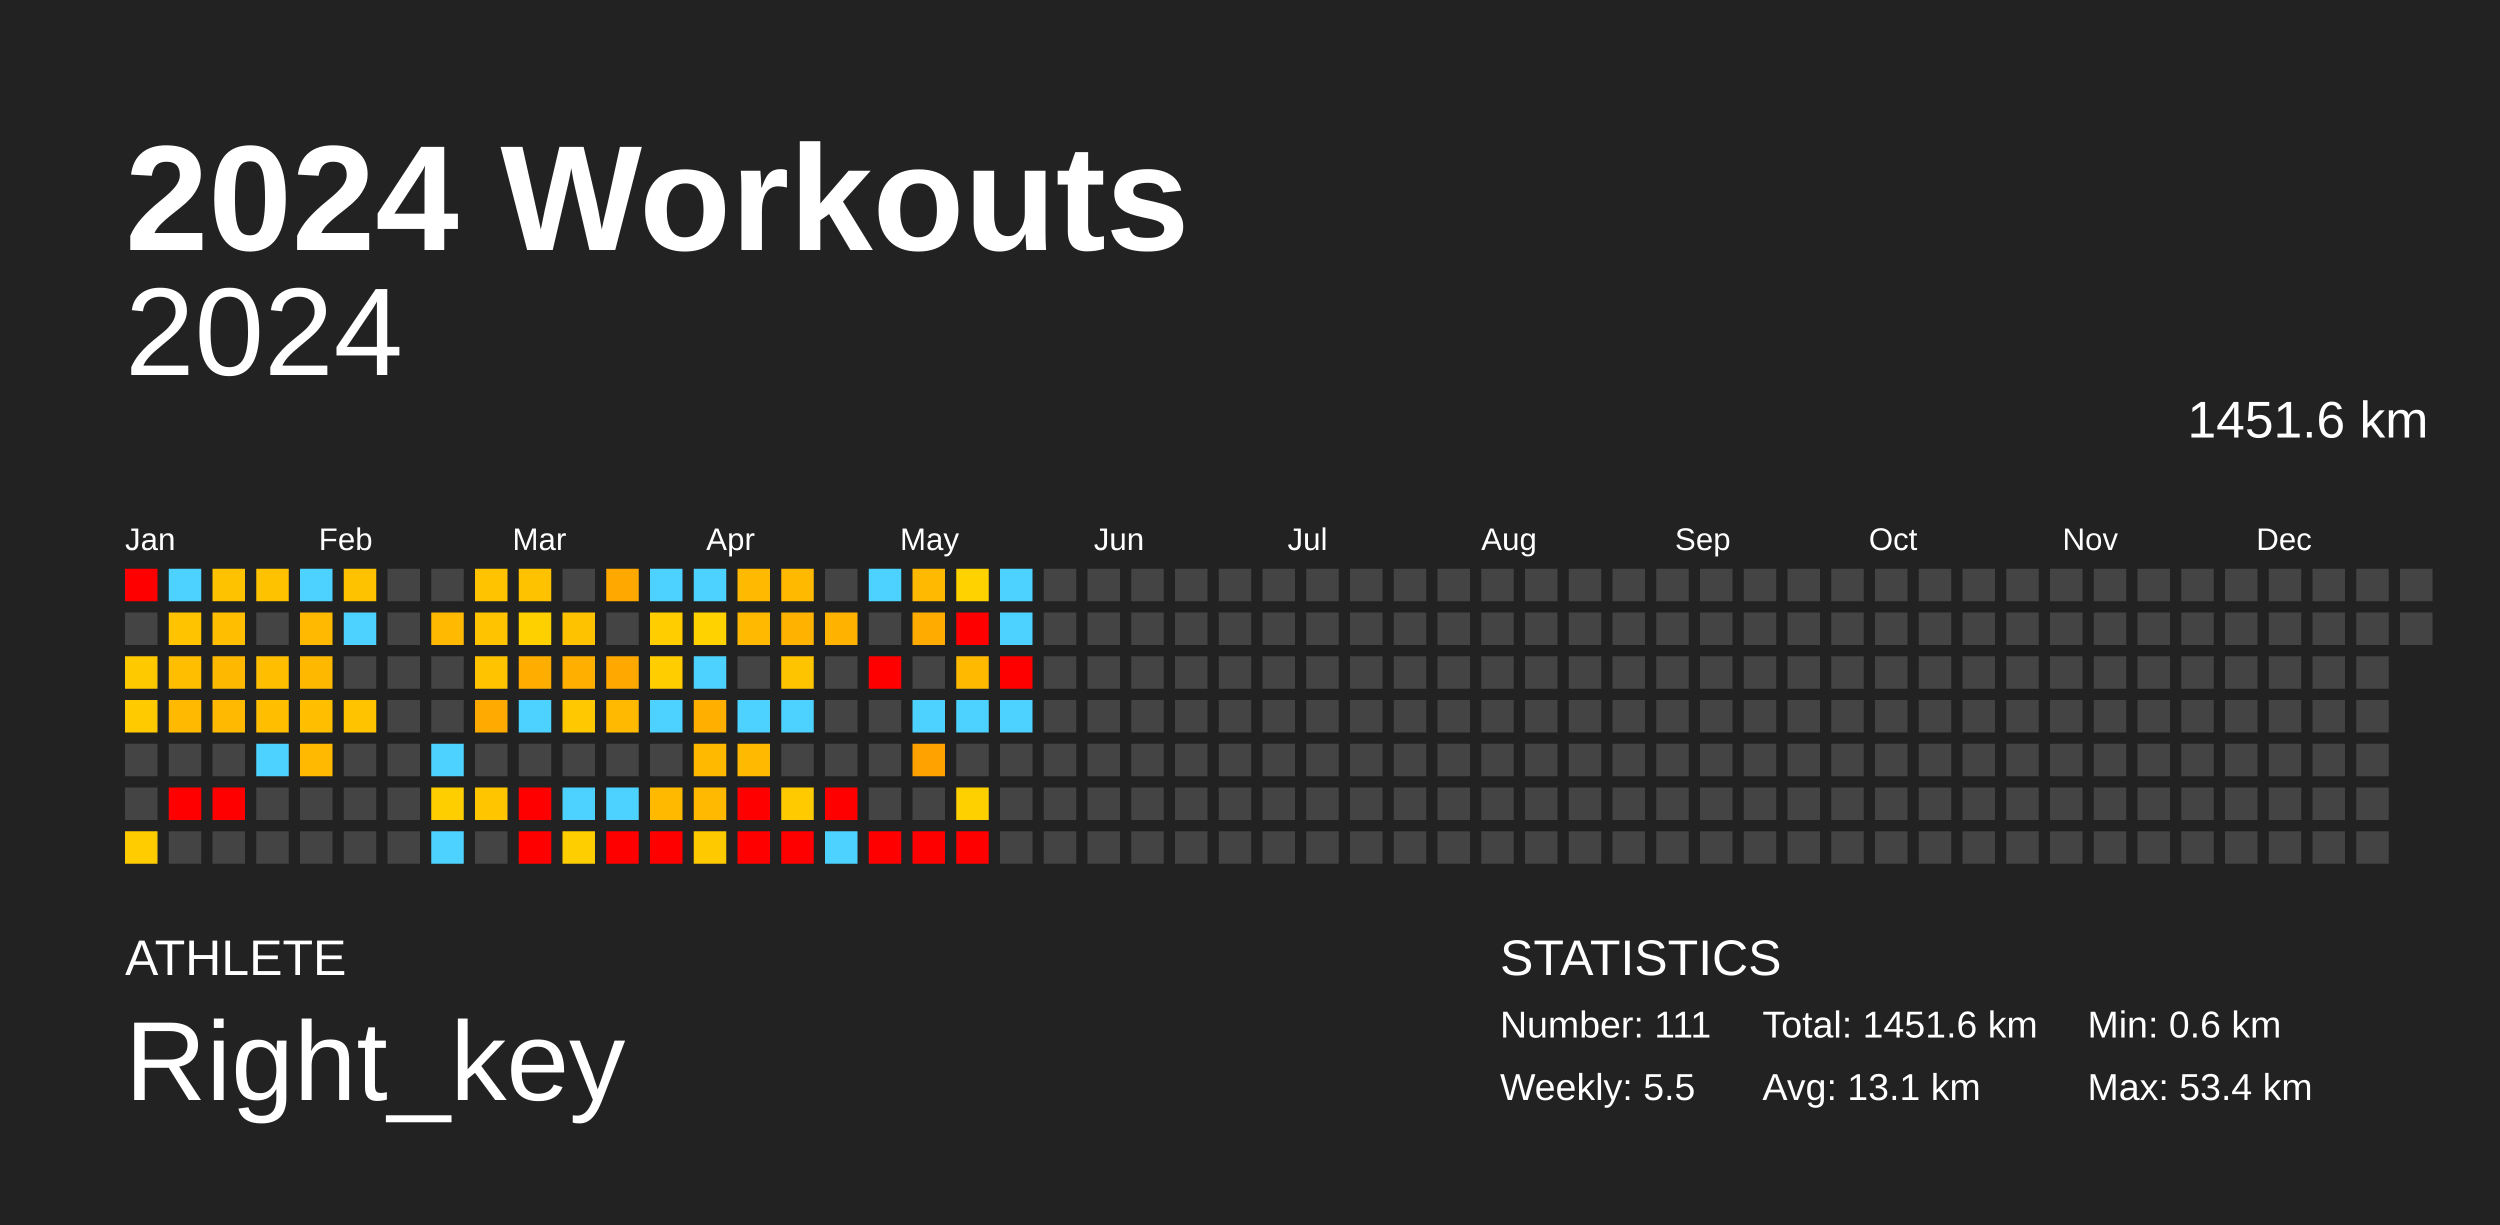
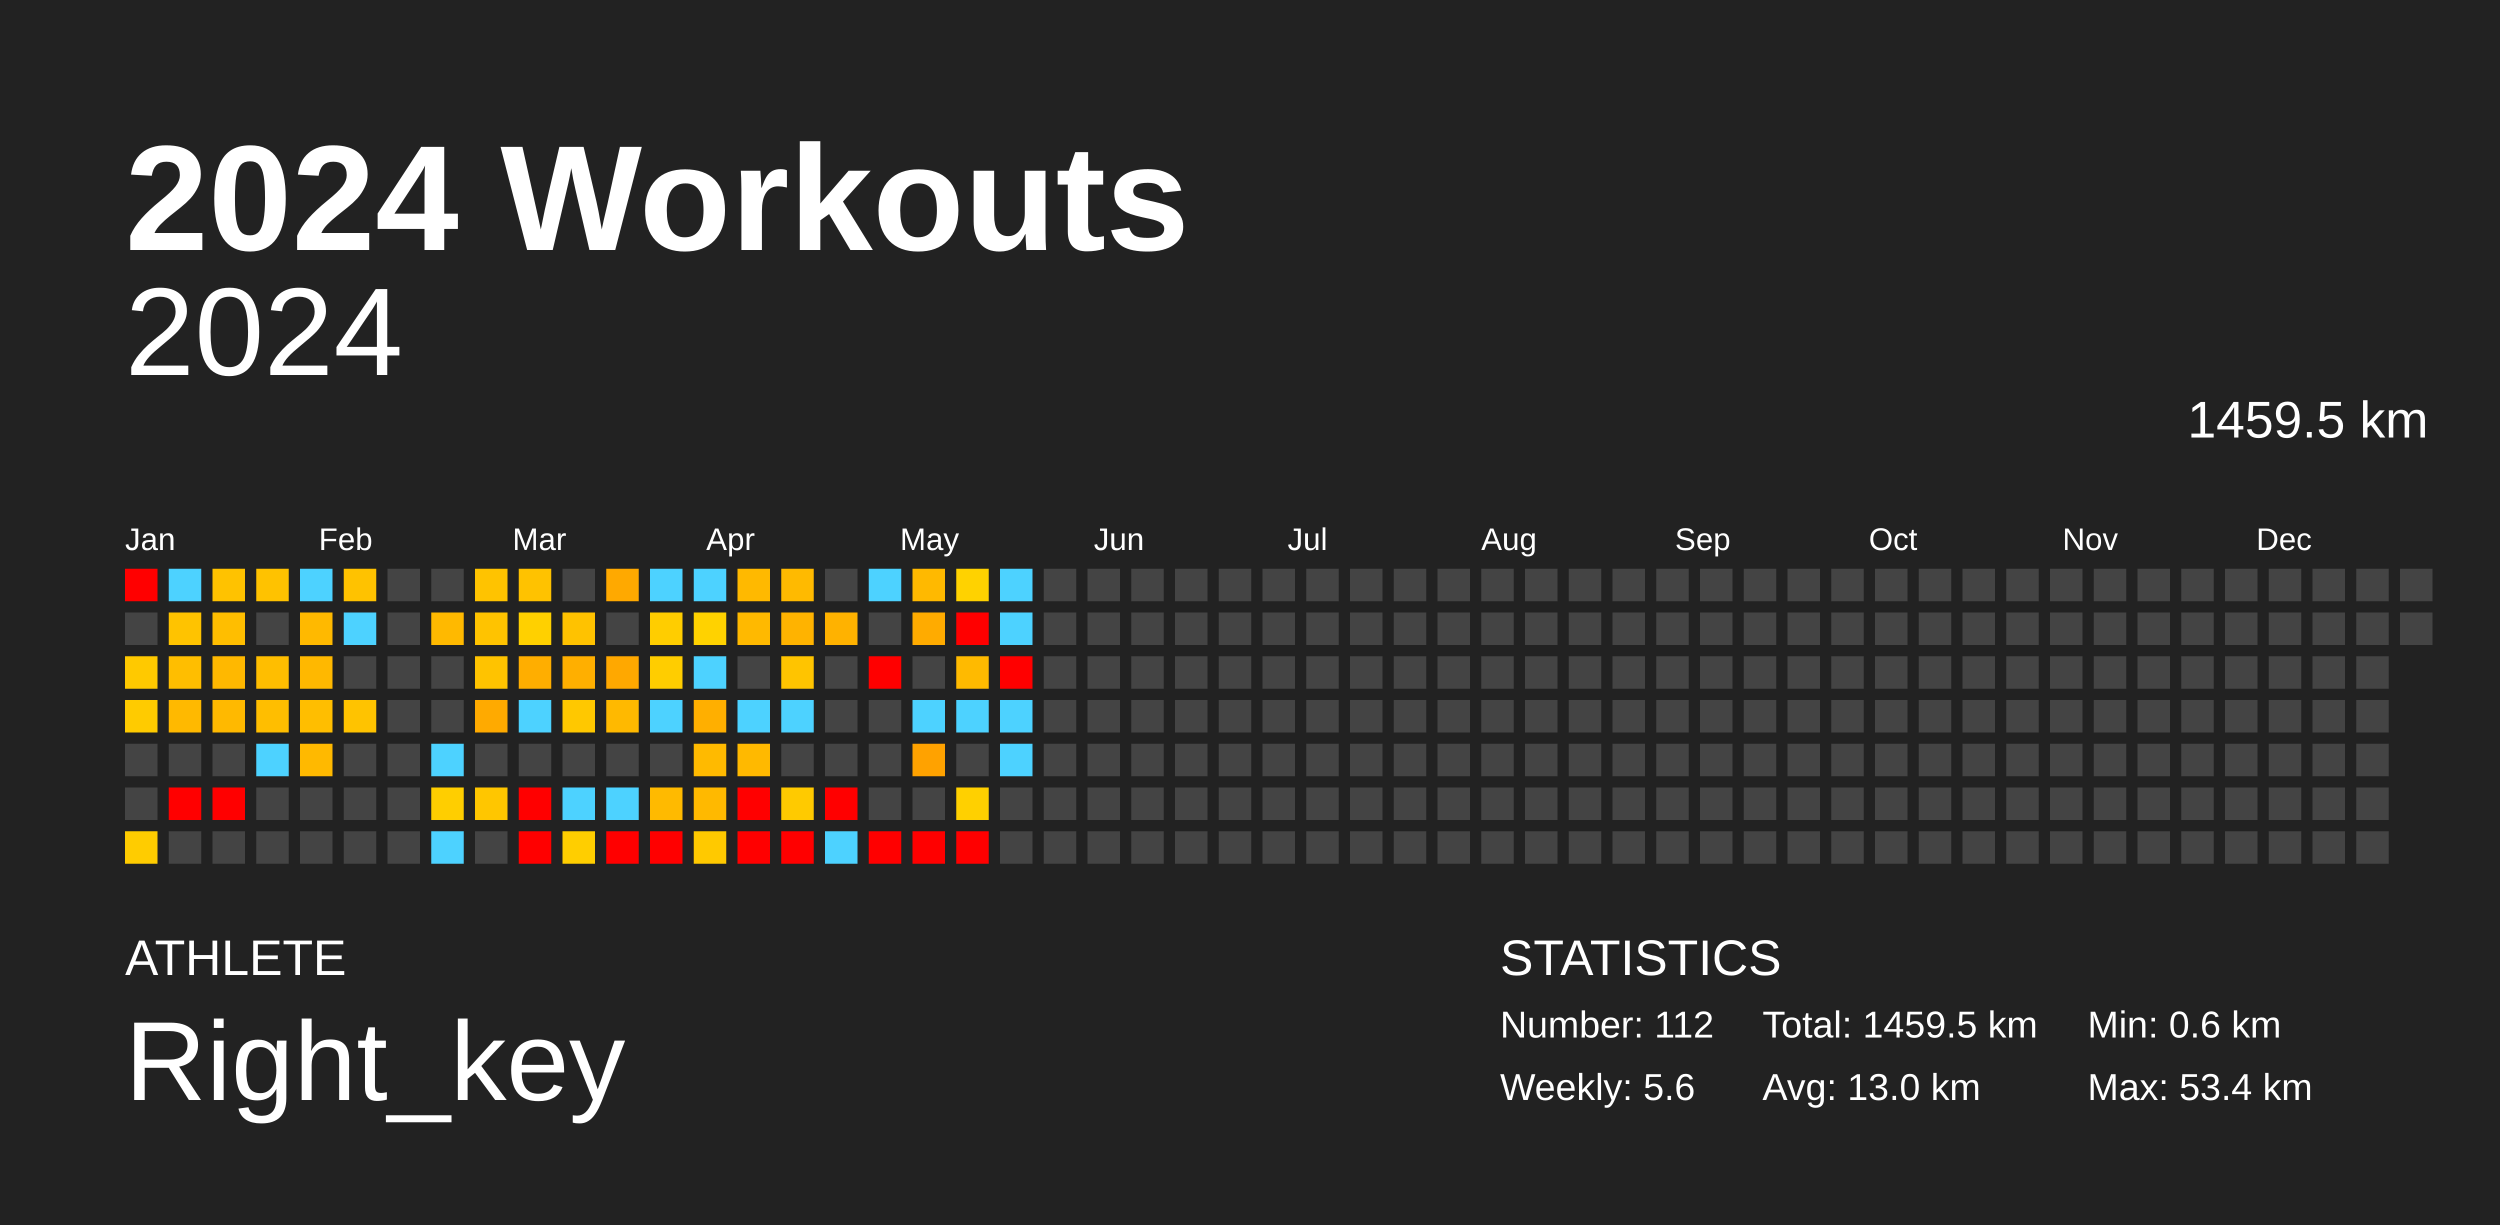
<svg xmlns="http://www.w3.org/2000/svg" baseProfile="full" height="98mm" version="1.1" viewBox="0,0,200,98" width="200mm">
  <defs />
  <rect fill="#222222" height="98" width="200" x="0" y="0" />
  <text fill="#FFFFFF" style="font-size:12px; font-family:Arial; font-weight:bold;" x="10" y="20">2024 Workouts</text>
  <text fill="#FFFFFF" style="font-size:4px; font-family:Arial" x="10" y="78">ATHLETE</text>
  <text fill="#FFFFFF" style="font-size:9px; font-family:Arial" x="10" y="88">Right_key</text>
  <text fill="#FFFFFF" style="font-size:4px; font-family:Arial" x="120" y="78">STATISTICS</text>
-   <text fill="#FFFFFF" style="font-size:3px; font-family:Arial" x="120" y="83">Number: 111</text>
-   <text fill="#FFFFFF" style="font-size:3px; font-family:Arial" x="120" y="88">Weekly: 5.5</text>
-   <text fill="#FFFFFF" style="font-size:3px; font-family:Arial" x="141" y="83">Total: 1451.6 km</text>
-   <text fill="#FFFFFF" style="font-size:3px; font-family:Arial" x="141" y="88">Avg: 13.1 km</text>
+   <text fill="#FFFFFF" style="font-size:3px; font-family:Arial" x="120" y="83">Number: 112</text>
+   <text fill="#FFFFFF" style="font-size:3px; font-family:Arial" x="120" y="88">Weekly: 5.6</text>
+   <text fill="#FFFFFF" style="font-size:3px; font-family:Arial" x="141" y="83">Total: 1459.5 km</text>
+   <text fill="#FFFFFF" style="font-size:3px; font-family:Arial" x="141" y="88">Avg: 13.0 km</text>
  <text fill="#FFFFFF" style="font-size:3px; font-family:Arial" x="167" y="83">Min: 0.6 km</text>
  <text fill="#FFFFFF" style="font-size:3px; font-family:Arial" x="167" y="88">Max: 53.4 km</text>
  <text alignment-baseline="hanging" fill="#FFFFFF" style="font-size:10.0px; font-family:Arial;" x="10" y="30">2024</text>
-   <text alignment-baseline="hanging" fill="#FFFFFF" style="font-size:4.125px; font-family:Arial;" x="175" y="35">1451.6 km</text>
+   <text alignment-baseline="hanging" fill="#FFFFFF" style="font-size:4.125px; font-family:Arial;" x="175" y="35">1459.5 km</text>
  <text fill="#FFFFFF" style="font-size:2.5px; font-family:Arial" x="10.0" y="44">Jan</text>
  <text fill="#FFFFFF" style="font-size:2.5px; font-family:Arial" x="25.5" y="44">Feb</text>
  <text fill="#FFFFFF" style="font-size:2.5px; font-family:Arial" x="41.0" y="44">Mar</text>
  <text fill="#FFFFFF" style="font-size:2.5px; font-family:Arial" x="56.5" y="44">Apr</text>
  <text fill="#FFFFFF" style="font-size:2.5px; font-family:Arial" x="72.0" y="44">May</text>
  <text fill="#FFFFFF" style="font-size:2.5px; font-family:Arial" x="87.5" y="44">Jun</text>
  <text fill="#FFFFFF" style="font-size:2.5px; font-family:Arial" x="103.0" y="44">Jul</text>
  <text fill="#FFFFFF" style="font-size:2.5px; font-family:Arial" x="118.5" y="44">Aug</text>
  <text fill="#FFFFFF" style="font-size:2.5px; font-family:Arial" x="134.0" y="44">Sep</text>
  <text fill="#FFFFFF" style="font-size:2.5px; font-family:Arial" x="149.5" y="44">Oct</text>
  <text fill="#FFFFFF" style="font-size:2.5px; font-family:Arial" x="165.0" y="44">Nov</text>
  <text fill="#FFFFFF" style="font-size:2.5px; font-family:Arial" x="180.5" y="44">Dec</text>
  <rect fill="red" height="2.6" width="2.6" x="10.0" y="45.5" />
  <rect fill="#444444" height="2.6" width="2.6" x="10.0" y="49.0" />
  <rect fill="#ffc900" height="2.6" width="2.6" x="10.0" y="52.5" />
  <rect fill="#ffcb00" height="2.6" width="2.6" x="10.0" y="56.0" />
  <rect fill="#444444" height="2.6" width="2.6" x="10.0" y="59.5" />
  <rect fill="#444444" height="2.6" width="2.6" x="10.0" y="63.0" />
  <rect fill="#ffcc00" height="2.6" width="2.6" x="10.0" y="66.5" />
  <rect fill="#4dd2ff" height="2.6" width="2.6" x="13.5" y="45.5" />
  <rect fill="#ffc300" height="2.6" width="2.6" x="13.5" y="49.0" />
  <rect fill="#ffbe00" height="2.6" width="2.6" x="13.5" y="52.5" />
  <rect fill="#ffb900" height="2.6" width="2.6" x="13.5" y="56.0" />
  <rect fill="#444444" height="2.6" width="2.6" x="13.5" y="59.5" />
  <rect fill="red" height="2.6" width="2.6" x="13.5" y="63.0" />
  <rect fill="#444444" height="2.6" width="2.6" x="13.5" y="66.5" />
  <rect fill="#ffc200" height="2.6" width="2.6" x="17.0" y="45.5" />
  <rect fill="#ffbe00" height="2.6" width="2.6" x="17.0" y="49.0" />
  <rect fill="#ffb800" height="2.6" width="2.6" x="17.0" y="52.5" />
  <rect fill="#ffb900" height="2.6" width="2.6" x="17.0" y="56.0" />
  <rect fill="#444444" height="2.6" width="2.6" x="17.0" y="59.5" />
  <rect fill="red" height="2.6" width="2.6" x="17.0" y="63.0" />
  <rect fill="#444444" height="2.6" width="2.6" x="17.0" y="66.5" />
  <rect fill="#ffc200" height="2.6" width="2.6" x="20.5" y="45.5" />
  <rect fill="#444444" height="2.6" width="2.6" x="20.5" y="49.0" />
  <rect fill="#ffbe00" height="2.6" width="2.6" x="20.5" y="52.5" />
  <rect fill="#ffbe00" height="2.6" width="2.6" x="20.5" y="56.0" />
  <rect fill="#4dd2ff" height="2.6" width="2.6" x="20.5" y="59.5" />
  <rect fill="#444444" height="2.6" width="2.6" x="20.5" y="63.0" />
  <rect fill="#444444" height="2.6" width="2.6" x="20.5" y="66.5" />
  <rect fill="#4dd2ff" height="2.6" width="2.6" x="24.0" y="45.5" />
  <rect fill="#ffb900" height="2.6" width="2.6" x="24.0" y="49.0" />
  <rect fill="#ffb800" height="2.6" width="2.6" x="24.0" y="52.5" />
  <rect fill="#ffbe00" height="2.6" width="2.6" x="24.0" y="56.0" />
  <rect fill="#ffb900" height="2.6" width="2.6" x="24.0" y="59.5" />
  <rect fill="#444444" height="2.6" width="2.6" x="24.0" y="63.0" />
  <rect fill="#444444" height="2.6" width="2.6" x="24.0" y="66.5" />
  <rect fill="#ffc200" height="2.6" width="2.6" x="27.5" y="45.5" />
  <rect fill="#4dd2ff" height="2.6" width="2.6" x="27.5" y="49.0" />
  <rect fill="#444444" height="2.6" width="2.6" x="27.5" y="52.5" />
  <rect fill="#ffc300" height="2.6" width="2.6" x="27.5" y="56.0" />
  <rect fill="#444444" height="2.6" width="2.6" x="27.5" y="59.5" />
  <rect fill="#444444" height="2.6" width="2.6" x="27.5" y="63.0" />
  <rect fill="#444444" height="2.6" width="2.6" x="27.5" y="66.5" />
  <rect fill="#444444" height="2.6" width="2.6" x="31.0" y="45.5" />
  <rect fill="#444444" height="2.6" width="2.6" x="31.0" y="49.0" />
  <rect fill="#444444" height="2.6" width="2.6" x="31.0" y="52.5" />
  <rect fill="#444444" height="2.6" width="2.6" x="31.0" y="56.0" />
  <rect fill="#444444" height="2.6" width="2.6" x="31.0" y="59.5" />
  <rect fill="#444444" height="2.6" width="2.6" x="31.0" y="63.0" />
  <rect fill="#444444" height="2.6" width="2.6" x="31.0" y="66.5" />
  <rect fill="#444444" height="2.6" width="2.6" x="34.5" y="45.5" />
  <rect fill="#ffb900" height="2.6" width="2.6" x="34.5" y="49.0" />
  <rect fill="#444444" height="2.6" width="2.6" x="34.5" y="52.5" />
  <rect fill="#444444" height="2.6" width="2.6" x="34.5" y="56.0" />
  <rect fill="#4dd2ff" height="2.6" width="2.6" x="34.5" y="59.5" />
  <rect fill="#ffce00" height="2.6" width="2.6" x="34.5" y="63.0" />
  <rect fill="#4dd2ff" height="2.6" width="2.6" x="34.5" y="66.5" />
  <rect fill="#ffc300" height="2.6" width="2.6" x="38.0" y="45.5" />
  <rect fill="#ffc300" height="2.6" width="2.6" x="38.0" y="49.0" />
  <rect fill="#ffc300" height="2.6" width="2.6" x="38.0" y="52.5" />
  <rect fill="#ffaa00" height="2.6" width="2.6" x="38.0" y="56.0" />
  <rect fill="#444444" height="2.6" width="2.6" x="38.0" y="59.5" />
  <rect fill="#ffc600" height="2.6" width="2.6" x="38.0" y="63.0" />
  <rect fill="#444444" height="2.6" width="2.6" x="38.0" y="66.5" />
  <rect fill="#ffc200" height="2.6" width="2.6" x="41.5" y="45.5" />
  <rect fill="#ffd000" height="2.6" width="2.6" x="41.5" y="49.0" />
  <rect fill="#ffae00" height="2.6" width="2.6" x="41.5" y="52.5" />
  <rect fill="#4dd2ff" height="2.6" width="2.6" x="41.5" y="56.0" />
  <rect fill="#444444" height="2.6" width="2.6" x="41.5" y="59.5" />
  <rect fill="red" height="2.6" width="2.6" x="41.5" y="63.0" />
  <rect fill="red" height="2.6" width="2.6" x="41.5" y="66.5" />
  <rect fill="#444444" height="2.6" width="2.6" x="45.0" y="45.5" />
  <rect fill="#ffc200" height="2.6" width="2.6" x="45.0" y="49.0" />
  <rect fill="#ffaf00" height="2.6" width="2.6" x="45.0" y="52.5" />
  <rect fill="#ffc800" height="2.6" width="2.6" x="45.0" y="56.0" />
  <rect fill="#444444" height="2.6" width="2.6" x="45.0" y="59.5" />
  <rect fill="#4dd2ff" height="2.6" width="2.6" x="45.0" y="63.0" />
  <rect fill="#ffce00" height="2.6" width="2.6" x="45.0" y="66.5" />
  <rect fill="#ffa900" height="2.6" width="2.6" x="48.5" y="45.5" />
  <rect fill="#444444" height="2.6" width="2.6" x="48.5" y="49.0" />
  <rect fill="#ffa800" height="2.6" width="2.6" x="48.5" y="52.5" />
  <rect fill="#ffb900" height="2.6" width="2.6" x="48.5" y="56.0" />
  <rect fill="#444444" height="2.6" width="2.6" x="48.5" y="59.5" />
  <rect fill="#4dd2ff" height="2.6" width="2.6" x="48.5" y="63.0" />
  <rect fill="red" height="2.6" width="2.6" x="48.5" y="66.5" />
  <rect fill="#4dd2ff" height="2.6" width="2.6" x="52.0" y="45.5" />
  <rect fill="#ffcd00" height="2.6" width="2.6" x="52.0" y="49.0" />
  <rect fill="#ffcd00" height="2.6" width="2.6" x="52.0" y="52.5" />
  <rect fill="#4dd2ff" height="2.6" width="2.6" x="52.0" y="56.0" />
  <rect fill="#444444" height="2.6" width="2.6" x="52.0" y="59.5" />
  <rect fill="#ffba00" height="2.6" width="2.6" x="52.0" y="63.0" />
  <rect fill="red" height="2.6" width="2.6" x="52.0" y="66.5" />
  <rect fill="#4dd2ff" height="2.6" width="2.6" x="55.5" y="45.5" />
  <rect fill="#ffd200" height="2.6" width="2.6" x="55.5" y="49.0" />
  <rect fill="#4dd2ff" height="2.6" width="2.6" x="55.5" y="52.5" />
  <rect fill="#ffaf00" height="2.6" width="2.6" x="55.5" y="56.0" />
  <rect fill="#ffba00" height="2.6" width="2.6" x="55.5" y="59.5" />
  <rect fill="#ffb900" height="2.6" width="2.6" x="55.5" y="63.0" />
  <rect fill="#ffc900" height="2.6" width="2.6" x="55.5" y="66.5" />
  <rect fill="#ffb900" height="2.6" width="2.6" x="59.0" y="45.5" />
  <rect fill="#ffb900" height="2.6" width="2.6" x="59.0" y="49.0" />
  <rect fill="#444444" height="2.6" width="2.6" x="59.0" y="52.5" />
  <rect fill="#4dd2ff" height="2.6" width="2.6" x="59.0" y="56.0" />
  <rect fill="#ffb900" height="2.6" width="2.6" x="59.0" y="59.5" />
  <rect fill="red" height="2.6" width="2.6" x="59.0" y="63.0" />
  <rect fill="red" height="2.6" width="2.6" x="59.0" y="66.5" />
  <rect fill="#ffba00" height="2.6" width="2.6" x="62.5" y="45.5" />
  <rect fill="#ffb300" height="2.6" width="2.6" x="62.5" y="49.0" />
  <rect fill="#ffc400" height="2.6" width="2.6" x="62.5" y="52.5" />
  <rect fill="#4dd2ff" height="2.6" width="2.6" x="62.5" y="56.0" />
  <rect fill="#444444" height="2.6" width="2.6" x="62.5" y="59.5" />
  <rect fill="#ffca00" height="2.6" width="2.6" x="62.5" y="63.0" />
  <rect fill="red" height="2.6" width="2.6" x="62.5" y="66.5" />
  <rect fill="#444444" height="2.6" width="2.6" x="66.0" y="45.5" />
  <rect fill="#ffb200" height="2.6" width="2.6" x="66.0" y="49.0" />
  <rect fill="#444444" height="2.6" width="2.6" x="66.0" y="52.5" />
  <rect fill="#444444" height="2.6" width="2.6" x="66.0" y="56.0" />
  <rect fill="#444444" height="2.6" width="2.6" x="66.0" y="59.5" />
  <rect fill="red" height="2.6" width="2.6" x="66.0" y="63.0" />
  <rect fill="#4dd2ff" height="2.6" width="2.6" x="66.0" y="66.5" />
  <rect fill="#4dd2ff" height="2.6" width="2.6" x="69.5" y="45.5" />
  <rect fill="#444444" height="2.6" width="2.6" x="69.5" y="49.0" />
  <rect fill="red" height="2.6" width="2.6" x="69.5" y="52.5" />
  <rect fill="#444444" height="2.6" width="2.6" x="69.5" y="56.0" />
  <rect fill="#444444" height="2.6" width="2.6" x="69.5" y="59.5" />
  <rect fill="#444444" height="2.6" width="2.6" x="69.5" y="63.0" />
  <rect fill="red" height="2.6" width="2.6" x="69.5" y="66.5" />
  <rect fill="#ffb900" height="2.6" width="2.6" x="73.0" y="45.5" />
  <rect fill="#ffab00" height="2.6" width="2.6" x="73.0" y="49.0" />
  <rect fill="#444444" height="2.6" width="2.6" x="73.0" y="52.5" />
  <rect fill="#4dd2ff" height="2.6" width="2.6" x="73.0" y="56.0" />
  <rect fill="#ffa200" height="2.6" width="2.6" x="73.0" y="59.5" />
  <rect fill="#444444" height="2.6" width="2.6" x="73.0" y="63.0" />
  <rect fill="red" height="2.6" width="2.6" x="73.0" y="66.5" />
  <rect fill="#ffd200" height="2.6" width="2.6" x="76.5" y="45.5" />
  <rect fill="red" height="2.6" width="2.6" x="76.5" y="49.0" />
  <rect fill="#ffba00" height="2.6" width="2.6" x="76.5" y="52.5" />
  <rect fill="#4dd2ff" height="2.6" width="2.6" x="76.5" y="56.0" />
  <rect fill="#444444" height="2.6" width="2.6" x="76.5" y="59.5" />
  <rect fill="#ffd000" height="2.6" width="2.6" x="76.5" y="63.0" />
  <rect fill="red" height="2.6" width="2.6" x="76.5" y="66.5" />
  <rect fill="#4dd2ff" height="2.6" width="2.6" x="80.0" y="45.5" />
  <rect fill="#4dd2ff" height="2.6" width="2.6" x="80.0" y="49.0" />
  <rect fill="red" height="2.6" width="2.6" x="80.0" y="52.5" />
  <rect fill="#4dd2ff" height="2.6" width="2.6" x="80.0" y="56.0" />
-   <rect fill="#444444" height="2.6" width="2.6" x="80.0" y="59.5" />
+   <rect fill="#4dd2ff" height="2.6" width="2.6" x="80.0" y="59.5" />
  <rect fill="#444444" height="2.6" width="2.6" x="80.0" y="63.0" />
  <rect fill="#444444" height="2.6" width="2.6" x="80.0" y="66.5" />
  <rect fill="#444444" height="2.6" width="2.6" x="83.5" y="45.5" />
  <rect fill="#444444" height="2.6" width="2.6" x="83.5" y="49.0" />
  <rect fill="#444444" height="2.6" width="2.6" x="83.5" y="52.5" />
  <rect fill="#444444" height="2.6" width="2.6" x="83.5" y="56.0" />
  <rect fill="#444444" height="2.6" width="2.6" x="83.5" y="59.5" />
  <rect fill="#444444" height="2.6" width="2.6" x="83.5" y="63.0" />
  <rect fill="#444444" height="2.6" width="2.6" x="83.5" y="66.5" />
  <rect fill="#444444" height="2.6" width="2.6" x="87.0" y="45.5" />
  <rect fill="#444444" height="2.6" width="2.6" x="87.0" y="49.0" />
  <rect fill="#444444" height="2.6" width="2.6" x="87.0" y="52.5" />
  <rect fill="#444444" height="2.6" width="2.6" x="87.0" y="56.0" />
  <rect fill="#444444" height="2.6" width="2.6" x="87.0" y="59.5" />
  <rect fill="#444444" height="2.6" width="2.6" x="87.0" y="63.0" />
  <rect fill="#444444" height="2.6" width="2.6" x="87.0" y="66.5" />
  <rect fill="#444444" height="2.6" width="2.6" x="90.5" y="45.5" />
  <rect fill="#444444" height="2.6" width="2.6" x="90.5" y="49.0" />
  <rect fill="#444444" height="2.6" width="2.6" x="90.5" y="52.5" />
  <rect fill="#444444" height="2.6" width="2.6" x="90.5" y="56.0" />
  <rect fill="#444444" height="2.6" width="2.6" x="90.5" y="59.5" />
  <rect fill="#444444" height="2.6" width="2.6" x="90.5" y="63.0" />
  <rect fill="#444444" height="2.6" width="2.6" x="90.5" y="66.5" />
  <rect fill="#444444" height="2.6" width="2.6" x="94.0" y="45.5" />
  <rect fill="#444444" height="2.6" width="2.6" x="94.0" y="49.0" />
  <rect fill="#444444" height="2.6" width="2.6" x="94.0" y="52.5" />
  <rect fill="#444444" height="2.6" width="2.6" x="94.0" y="56.0" />
  <rect fill="#444444" height="2.6" width="2.6" x="94.0" y="59.5" />
  <rect fill="#444444" height="2.6" width="2.6" x="94.0" y="63.0" />
  <rect fill="#444444" height="2.6" width="2.6" x="94.0" y="66.5" />
  <rect fill="#444444" height="2.6" width="2.6" x="97.5" y="45.5" />
  <rect fill="#444444" height="2.6" width="2.6" x="97.5" y="49.0" />
  <rect fill="#444444" height="2.6" width="2.6" x="97.5" y="52.5" />
  <rect fill="#444444" height="2.6" width="2.6" x="97.5" y="56.0" />
  <rect fill="#444444" height="2.6" width="2.6" x="97.5" y="59.5" />
  <rect fill="#444444" height="2.6" width="2.6" x="97.5" y="63.0" />
  <rect fill="#444444" height="2.6" width="2.6" x="97.5" y="66.5" />
  <rect fill="#444444" height="2.6" width="2.6" x="101.0" y="45.5" />
  <rect fill="#444444" height="2.6" width="2.6" x="101.0" y="49.0" />
  <rect fill="#444444" height="2.6" width="2.6" x="101.0" y="52.5" />
  <rect fill="#444444" height="2.6" width="2.6" x="101.0" y="56.0" />
  <rect fill="#444444" height="2.6" width="2.6" x="101.0" y="59.5" />
  <rect fill="#444444" height="2.6" width="2.6" x="101.0" y="63.0" />
  <rect fill="#444444" height="2.6" width="2.6" x="101.0" y="66.5" />
  <rect fill="#444444" height="2.6" width="2.6" x="104.5" y="45.5" />
  <rect fill="#444444" height="2.6" width="2.6" x="104.5" y="49.0" />
  <rect fill="#444444" height="2.6" width="2.6" x="104.5" y="52.5" />
  <rect fill="#444444" height="2.6" width="2.6" x="104.5" y="56.0" />
  <rect fill="#444444" height="2.6" width="2.6" x="104.5" y="59.5" />
  <rect fill="#444444" height="2.6" width="2.6" x="104.5" y="63.0" />
  <rect fill="#444444" height="2.6" width="2.6" x="104.5" y="66.5" />
  <rect fill="#444444" height="2.6" width="2.6" x="108.0" y="45.5" />
  <rect fill="#444444" height="2.6" width="2.6" x="108.0" y="49.0" />
  <rect fill="#444444" height="2.6" width="2.6" x="108.0" y="52.5" />
  <rect fill="#444444" height="2.6" width="2.6" x="108.0" y="56.0" />
  <rect fill="#444444" height="2.6" width="2.6" x="108.0" y="59.5" />
  <rect fill="#444444" height="2.6" width="2.6" x="108.0" y="63.0" />
  <rect fill="#444444" height="2.6" width="2.6" x="108.0" y="66.5" />
  <rect fill="#444444" height="2.6" width="2.6" x="111.5" y="45.5" />
  <rect fill="#444444" height="2.6" width="2.6" x="111.5" y="49.0" />
  <rect fill="#444444" height="2.6" width="2.6" x="111.5" y="52.5" />
  <rect fill="#444444" height="2.6" width="2.6" x="111.5" y="56.0" />
  <rect fill="#444444" height="2.6" width="2.6" x="111.5" y="59.5" />
  <rect fill="#444444" height="2.6" width="2.6" x="111.5" y="63.0" />
  <rect fill="#444444" height="2.6" width="2.6" x="111.5" y="66.5" />
  <rect fill="#444444" height="2.6" width="2.6" x="115.0" y="45.5" />
  <rect fill="#444444" height="2.6" width="2.6" x="115.0" y="49.0" />
  <rect fill="#444444" height="2.6" width="2.6" x="115.0" y="52.5" />
  <rect fill="#444444" height="2.6" width="2.6" x="115.0" y="56.0" />
  <rect fill="#444444" height="2.6" width="2.6" x="115.0" y="59.5" />
  <rect fill="#444444" height="2.6" width="2.6" x="115.0" y="63.0" />
  <rect fill="#444444" height="2.6" width="2.6" x="115.0" y="66.5" />
  <rect fill="#444444" height="2.6" width="2.6" x="118.5" y="45.5" />
  <rect fill="#444444" height="2.6" width="2.6" x="118.5" y="49.0" />
  <rect fill="#444444" height="2.6" width="2.6" x="118.5" y="52.5" />
  <rect fill="#444444" height="2.6" width="2.6" x="118.5" y="56.0" />
  <rect fill="#444444" height="2.6" width="2.6" x="118.5" y="59.5" />
  <rect fill="#444444" height="2.6" width="2.6" x="118.5" y="63.0" />
  <rect fill="#444444" height="2.6" width="2.6" x="118.5" y="66.5" />
  <rect fill="#444444" height="2.6" width="2.6" x="122.0" y="45.5" />
  <rect fill="#444444" height="2.6" width="2.6" x="122.0" y="49.0" />
  <rect fill="#444444" height="2.6" width="2.6" x="122.0" y="52.5" />
  <rect fill="#444444" height="2.6" width="2.6" x="122.0" y="56.0" />
  <rect fill="#444444" height="2.6" width="2.6" x="122.0" y="59.5" />
  <rect fill="#444444" height="2.6" width="2.6" x="122.0" y="63.0" />
  <rect fill="#444444" height="2.6" width="2.6" x="122.0" y="66.5" />
  <rect fill="#444444" height="2.6" width="2.6" x="125.5" y="45.5" />
  <rect fill="#444444" height="2.6" width="2.6" x="125.5" y="49.0" />
  <rect fill="#444444" height="2.6" width="2.6" x="125.5" y="52.5" />
  <rect fill="#444444" height="2.6" width="2.6" x="125.5" y="56.0" />
  <rect fill="#444444" height="2.6" width="2.6" x="125.5" y="59.5" />
  <rect fill="#444444" height="2.6" width="2.6" x="125.5" y="63.0" />
  <rect fill="#444444" height="2.6" width="2.6" x="125.5" y="66.5" />
  <rect fill="#444444" height="2.6" width="2.6" x="129.0" y="45.5" />
  <rect fill="#444444" height="2.6" width="2.6" x="129.0" y="49.0" />
  <rect fill="#444444" height="2.6" width="2.6" x="129.0" y="52.5" />
  <rect fill="#444444" height="2.6" width="2.6" x="129.0" y="56.0" />
  <rect fill="#444444" height="2.6" width="2.6" x="129.0" y="59.5" />
  <rect fill="#444444" height="2.6" width="2.6" x="129.0" y="63.0" />
  <rect fill="#444444" height="2.6" width="2.6" x="129.0" y="66.5" />
  <rect fill="#444444" height="2.6" width="2.6" x="132.5" y="45.5" />
  <rect fill="#444444" height="2.6" width="2.6" x="132.5" y="49.0" />
  <rect fill="#444444" height="2.6" width="2.6" x="132.5" y="52.5" />
  <rect fill="#444444" height="2.6" width="2.6" x="132.5" y="56.0" />
  <rect fill="#444444" height="2.6" width="2.6" x="132.5" y="59.5" />
  <rect fill="#444444" height="2.6" width="2.6" x="132.5" y="63.0" />
  <rect fill="#444444" height="2.6" width="2.6" x="132.5" y="66.5" />
  <rect fill="#444444" height="2.6" width="2.6" x="136.0" y="45.5" />
  <rect fill="#444444" height="2.6" width="2.6" x="136.0" y="49.0" />
  <rect fill="#444444" height="2.6" width="2.6" x="136.0" y="52.5" />
  <rect fill="#444444" height="2.6" width="2.6" x="136.0" y="56.0" />
  <rect fill="#444444" height="2.6" width="2.6" x="136.0" y="59.5" />
  <rect fill="#444444" height="2.6" width="2.6" x="136.0" y="63.0" />
  <rect fill="#444444" height="2.6" width="2.6" x="136.0" y="66.5" />
  <rect fill="#444444" height="2.6" width="2.6" x="139.5" y="45.5" />
  <rect fill="#444444" height="2.6" width="2.6" x="139.5" y="49.0" />
  <rect fill="#444444" height="2.6" width="2.6" x="139.5" y="52.5" />
  <rect fill="#444444" height="2.6" width="2.6" x="139.5" y="56.0" />
  <rect fill="#444444" height="2.6" width="2.6" x="139.5" y="59.5" />
  <rect fill="#444444" height="2.6" width="2.6" x="139.5" y="63.0" />
  <rect fill="#444444" height="2.6" width="2.6" x="139.5" y="66.5" />
  <rect fill="#444444" height="2.6" width="2.6" x="143.0" y="45.5" />
  <rect fill="#444444" height="2.6" width="2.6" x="143.0" y="49.0" />
  <rect fill="#444444" height="2.6" width="2.6" x="143.0" y="52.5" />
  <rect fill="#444444" height="2.6" width="2.6" x="143.0" y="56.0" />
  <rect fill="#444444" height="2.6" width="2.6" x="143.0" y="59.5" />
  <rect fill="#444444" height="2.6" width="2.6" x="143.0" y="63.0" />
  <rect fill="#444444" height="2.6" width="2.6" x="143.0" y="66.5" />
  <rect fill="#444444" height="2.6" width="2.6" x="146.5" y="45.5" />
  <rect fill="#444444" height="2.6" width="2.6" x="146.5" y="49.0" />
  <rect fill="#444444" height="2.6" width="2.6" x="146.5" y="52.5" />
  <rect fill="#444444" height="2.6" width="2.6" x="146.5" y="56.0" />
  <rect fill="#444444" height="2.6" width="2.6" x="146.5" y="59.5" />
  <rect fill="#444444" height="2.6" width="2.6" x="146.5" y="63.0" />
  <rect fill="#444444" height="2.6" width="2.6" x="146.5" y="66.5" />
  <rect fill="#444444" height="2.6" width="2.6" x="150.0" y="45.5" />
  <rect fill="#444444" height="2.6" width="2.6" x="150.0" y="49.0" />
  <rect fill="#444444" height="2.6" width="2.6" x="150.0" y="52.5" />
  <rect fill="#444444" height="2.6" width="2.6" x="150.0" y="56.0" />
  <rect fill="#444444" height="2.6" width="2.6" x="150.0" y="59.5" />
  <rect fill="#444444" height="2.6" width="2.6" x="150.0" y="63.0" />
  <rect fill="#444444" height="2.6" width="2.6" x="150.0" y="66.5" />
  <rect fill="#444444" height="2.6" width="2.6" x="153.5" y="45.5" />
  <rect fill="#444444" height="2.6" width="2.6" x="153.5" y="49.0" />
  <rect fill="#444444" height="2.6" width="2.6" x="153.5" y="52.5" />
  <rect fill="#444444" height="2.6" width="2.6" x="153.5" y="56.0" />
  <rect fill="#444444" height="2.6" width="2.6" x="153.5" y="59.5" />
  <rect fill="#444444" height="2.6" width="2.6" x="153.5" y="63.0" />
  <rect fill="#444444" height="2.6" width="2.6" x="153.5" y="66.5" />
  <rect fill="#444444" height="2.6" width="2.6" x="157.0" y="45.5" />
  <rect fill="#444444" height="2.6" width="2.6" x="157.0" y="49.0" />
  <rect fill="#444444" height="2.6" width="2.6" x="157.0" y="52.5" />
  <rect fill="#444444" height="2.6" width="2.6" x="157.0" y="56.0" />
  <rect fill="#444444" height="2.6" width="2.6" x="157.0" y="59.5" />
  <rect fill="#444444" height="2.6" width="2.6" x="157.0" y="63.0" />
  <rect fill="#444444" height="2.6" width="2.6" x="157.0" y="66.5" />
  <rect fill="#444444" height="2.6" width="2.6" x="160.5" y="45.5" />
  <rect fill="#444444" height="2.6" width="2.6" x="160.5" y="49.0" />
  <rect fill="#444444" height="2.6" width="2.6" x="160.5" y="52.5" />
  <rect fill="#444444" height="2.6" width="2.6" x="160.5" y="56.0" />
  <rect fill="#444444" height="2.6" width="2.6" x="160.5" y="59.5" />
  <rect fill="#444444" height="2.6" width="2.6" x="160.5" y="63.0" />
  <rect fill="#444444" height="2.6" width="2.6" x="160.5" y="66.5" />
  <rect fill="#444444" height="2.6" width="2.6" x="164.0" y="45.5" />
  <rect fill="#444444" height="2.6" width="2.6" x="164.0" y="49.0" />
  <rect fill="#444444" height="2.6" width="2.6" x="164.0" y="52.5" />
  <rect fill="#444444" height="2.6" width="2.6" x="164.0" y="56.0" />
  <rect fill="#444444" height="2.6" width="2.6" x="164.0" y="59.5" />
  <rect fill="#444444" height="2.6" width="2.6" x="164.0" y="63.0" />
  <rect fill="#444444" height="2.6" width="2.6" x="164.0" y="66.5" />
  <rect fill="#444444" height="2.6" width="2.6" x="167.5" y="45.5" />
  <rect fill="#444444" height="2.6" width="2.6" x="167.5" y="49.0" />
  <rect fill="#444444" height="2.6" width="2.6" x="167.5" y="52.5" />
  <rect fill="#444444" height="2.6" width="2.6" x="167.5" y="56.0" />
  <rect fill="#444444" height="2.6" width="2.6" x="167.5" y="59.5" />
  <rect fill="#444444" height="2.6" width="2.6" x="167.5" y="63.0" />
  <rect fill="#444444" height="2.6" width="2.6" x="167.5" y="66.5" />
  <rect fill="#444444" height="2.6" width="2.6" x="171.0" y="45.5" />
  <rect fill="#444444" height="2.6" width="2.6" x="171.0" y="49.0" />
  <rect fill="#444444" height="2.6" width="2.6" x="171.0" y="52.5" />
  <rect fill="#444444" height="2.6" width="2.6" x="171.0" y="56.0" />
  <rect fill="#444444" height="2.6" width="2.6" x="171.0" y="59.5" />
  <rect fill="#444444" height="2.6" width="2.6" x="171.0" y="63.0" />
  <rect fill="#444444" height="2.6" width="2.6" x="171.0" y="66.5" />
  <rect fill="#444444" height="2.6" width="2.6" x="174.5" y="45.5" />
  <rect fill="#444444" height="2.6" width="2.6" x="174.5" y="49.0" />
  <rect fill="#444444" height="2.6" width="2.6" x="174.5" y="52.5" />
  <rect fill="#444444" height="2.6" width="2.6" x="174.5" y="56.0" />
  <rect fill="#444444" height="2.6" width="2.6" x="174.5" y="59.5" />
  <rect fill="#444444" height="2.6" width="2.6" x="174.5" y="63.0" />
  <rect fill="#444444" height="2.6" width="2.6" x="174.5" y="66.5" />
  <rect fill="#444444" height="2.6" width="2.6" x="178.0" y="45.5" />
  <rect fill="#444444" height="2.6" width="2.6" x="178.0" y="49.0" />
  <rect fill="#444444" height="2.6" width="2.6" x="178.0" y="52.5" />
  <rect fill="#444444" height="2.6" width="2.6" x="178.0" y="56.0" />
  <rect fill="#444444" height="2.6" width="2.6" x="178.0" y="59.5" />
  <rect fill="#444444" height="2.6" width="2.6" x="178.0" y="63.0" />
  <rect fill="#444444" height="2.6" width="2.6" x="178.0" y="66.5" />
  <rect fill="#444444" height="2.6" width="2.6" x="181.5" y="45.5" />
  <rect fill="#444444" height="2.6" width="2.6" x="181.5" y="49.0" />
  <rect fill="#444444" height="2.6" width="2.6" x="181.5" y="52.5" />
  <rect fill="#444444" height="2.6" width="2.6" x="181.5" y="56.0" />
  <rect fill="#444444" height="2.6" width="2.6" x="181.5" y="59.5" />
  <rect fill="#444444" height="2.6" width="2.6" x="181.5" y="63.0" />
  <rect fill="#444444" height="2.6" width="2.6" x="181.5" y="66.5" />
  <rect fill="#444444" height="2.6" width="2.6" x="185.0" y="45.5" />
  <rect fill="#444444" height="2.6" width="2.6" x="185.0" y="49.0" />
  <rect fill="#444444" height="2.6" width="2.6" x="185.0" y="52.5" />
  <rect fill="#444444" height="2.6" width="2.6" x="185.0" y="56.0" />
  <rect fill="#444444" height="2.6" width="2.6" x="185.0" y="59.5" />
  <rect fill="#444444" height="2.6" width="2.6" x="185.0" y="63.0" />
  <rect fill="#444444" height="2.6" width="2.6" x="185.0" y="66.5" />
  <rect fill="#444444" height="2.6" width="2.6" x="188.5" y="45.5" />
  <rect fill="#444444" height="2.6" width="2.6" x="188.5" y="49.0" />
  <rect fill="#444444" height="2.6" width="2.6" x="188.5" y="52.5" />
  <rect fill="#444444" height="2.6" width="2.6" x="188.5" y="56.0" />
  <rect fill="#444444" height="2.6" width="2.6" x="188.5" y="59.5" />
  <rect fill="#444444" height="2.6" width="2.6" x="188.5" y="63.0" />
  <rect fill="#444444" height="2.6" width="2.6" x="188.5" y="66.5" />
  <rect fill="#444444" height="2.6" width="2.6" x="192.0" y="45.5" />
  <rect fill="#444444" height="2.6" width="2.6" x="192.0" y="49.0" />
</svg>
